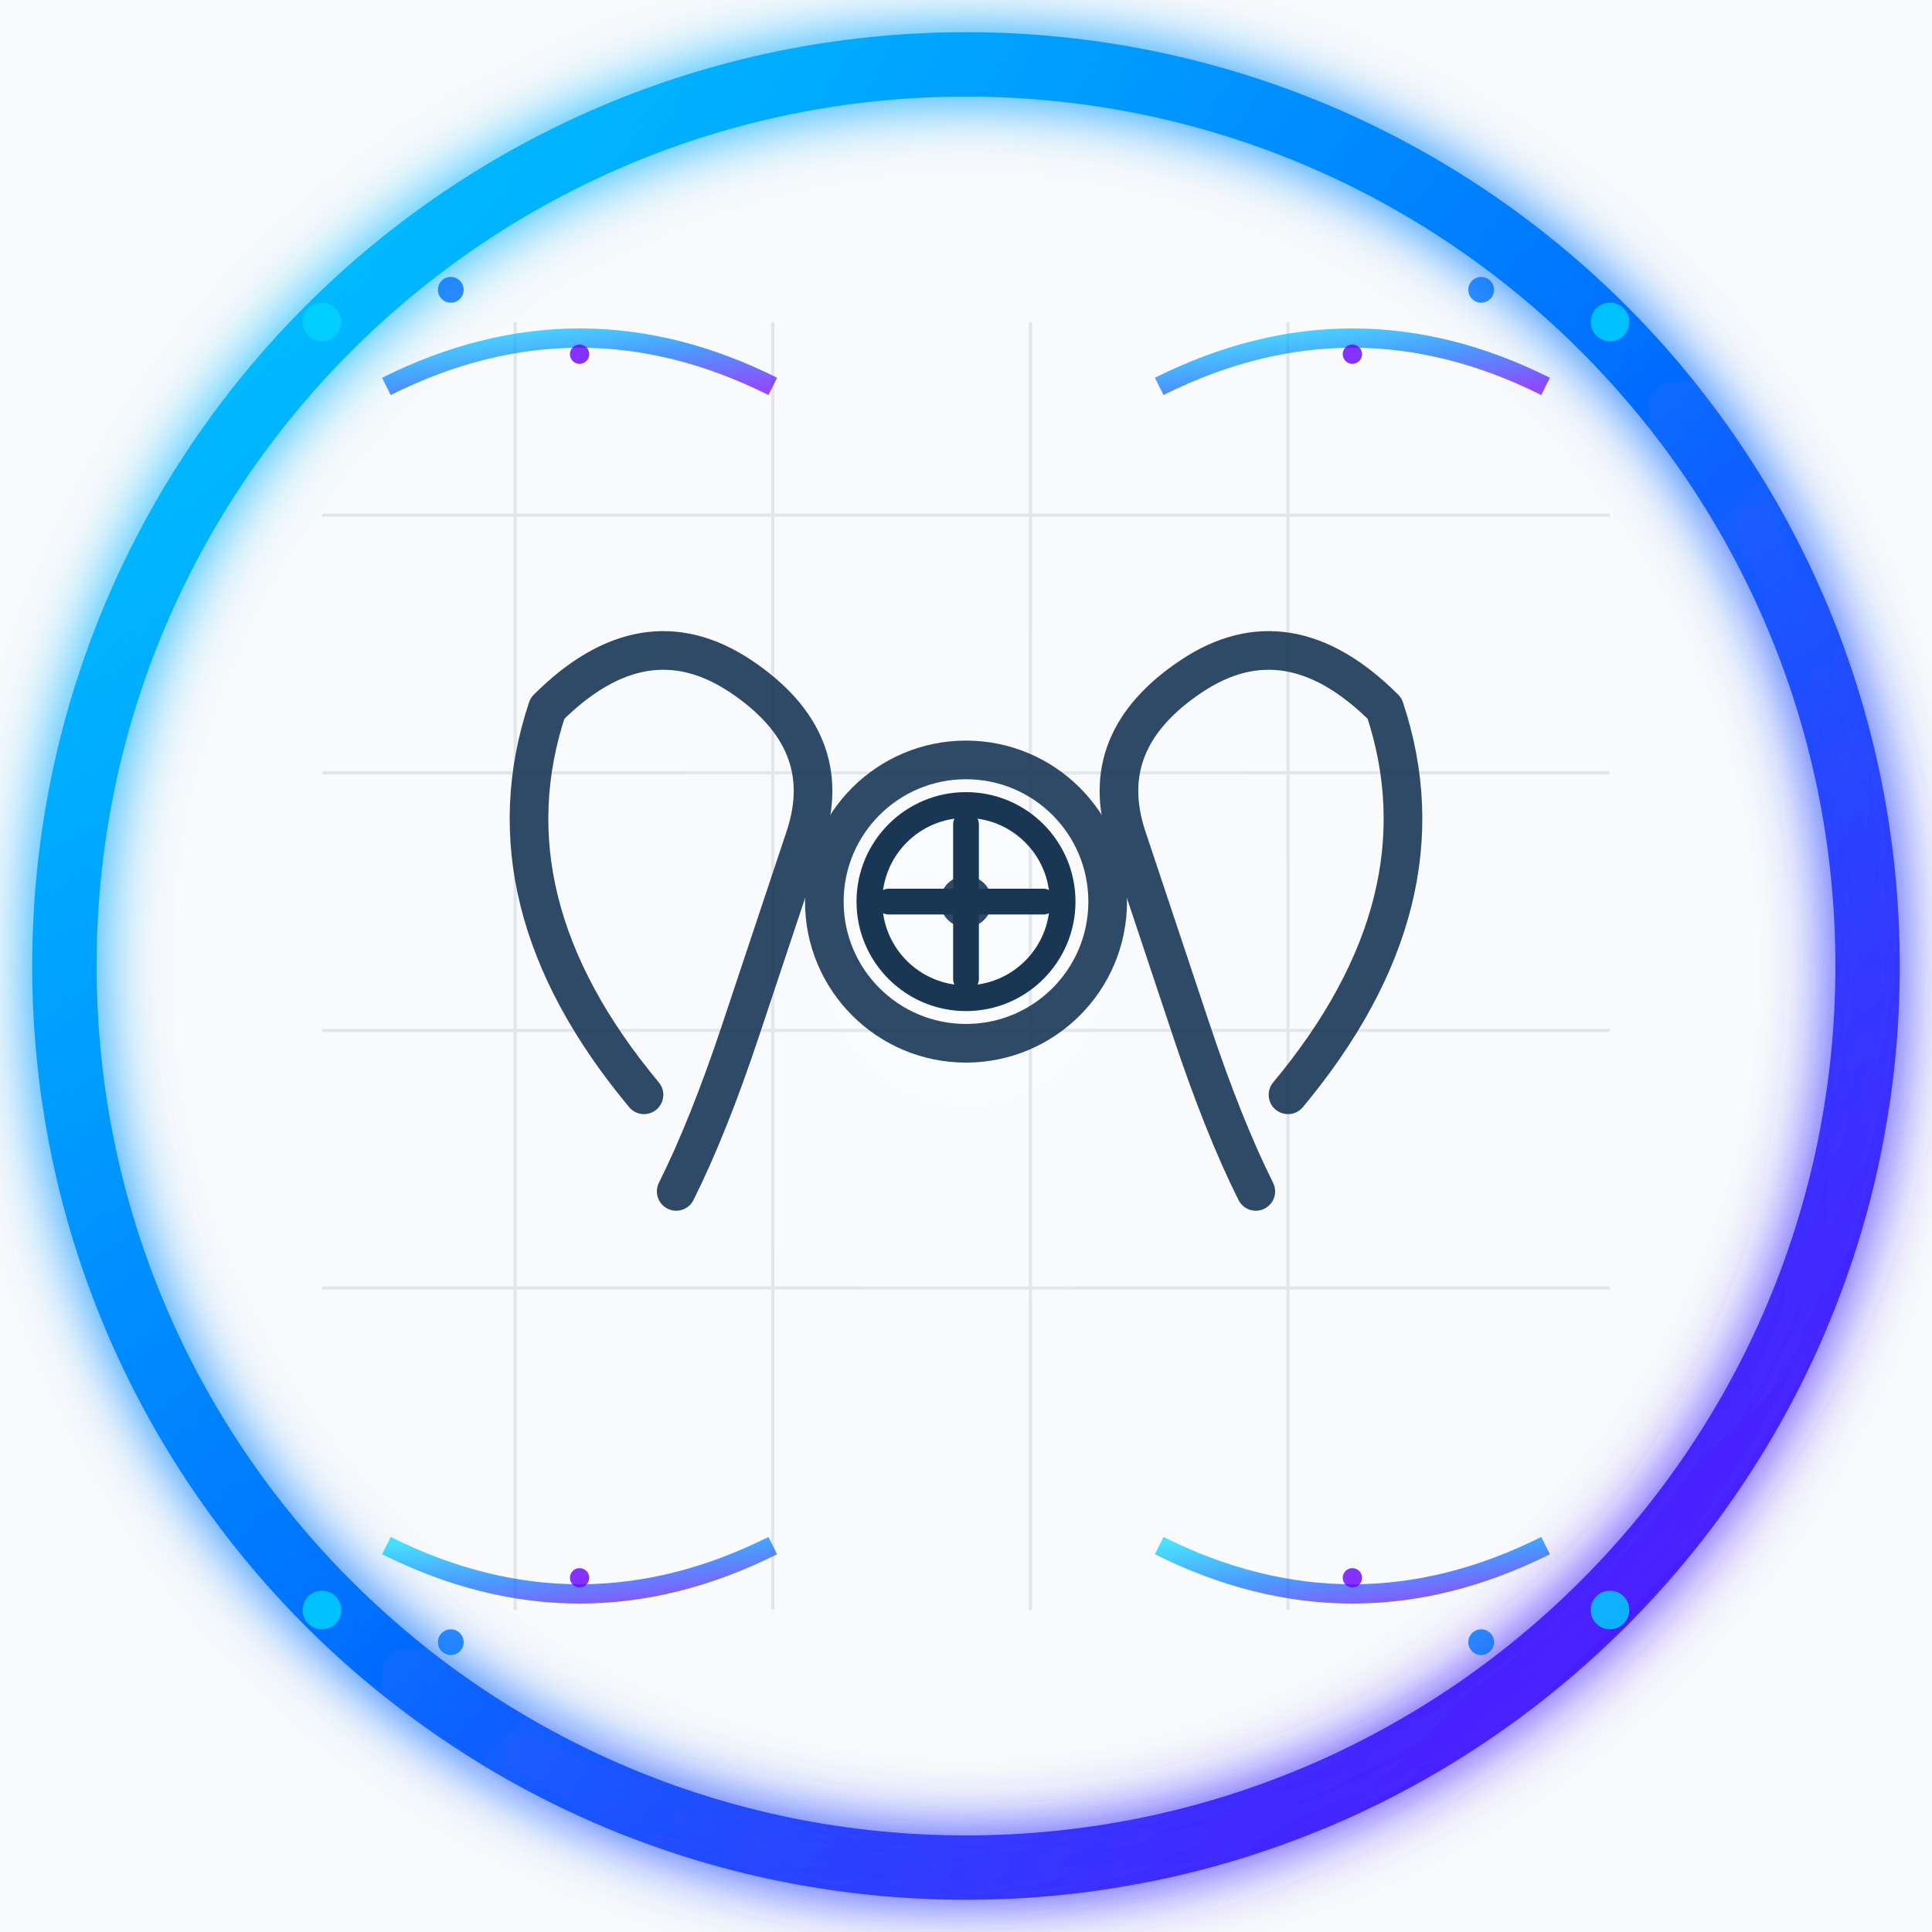
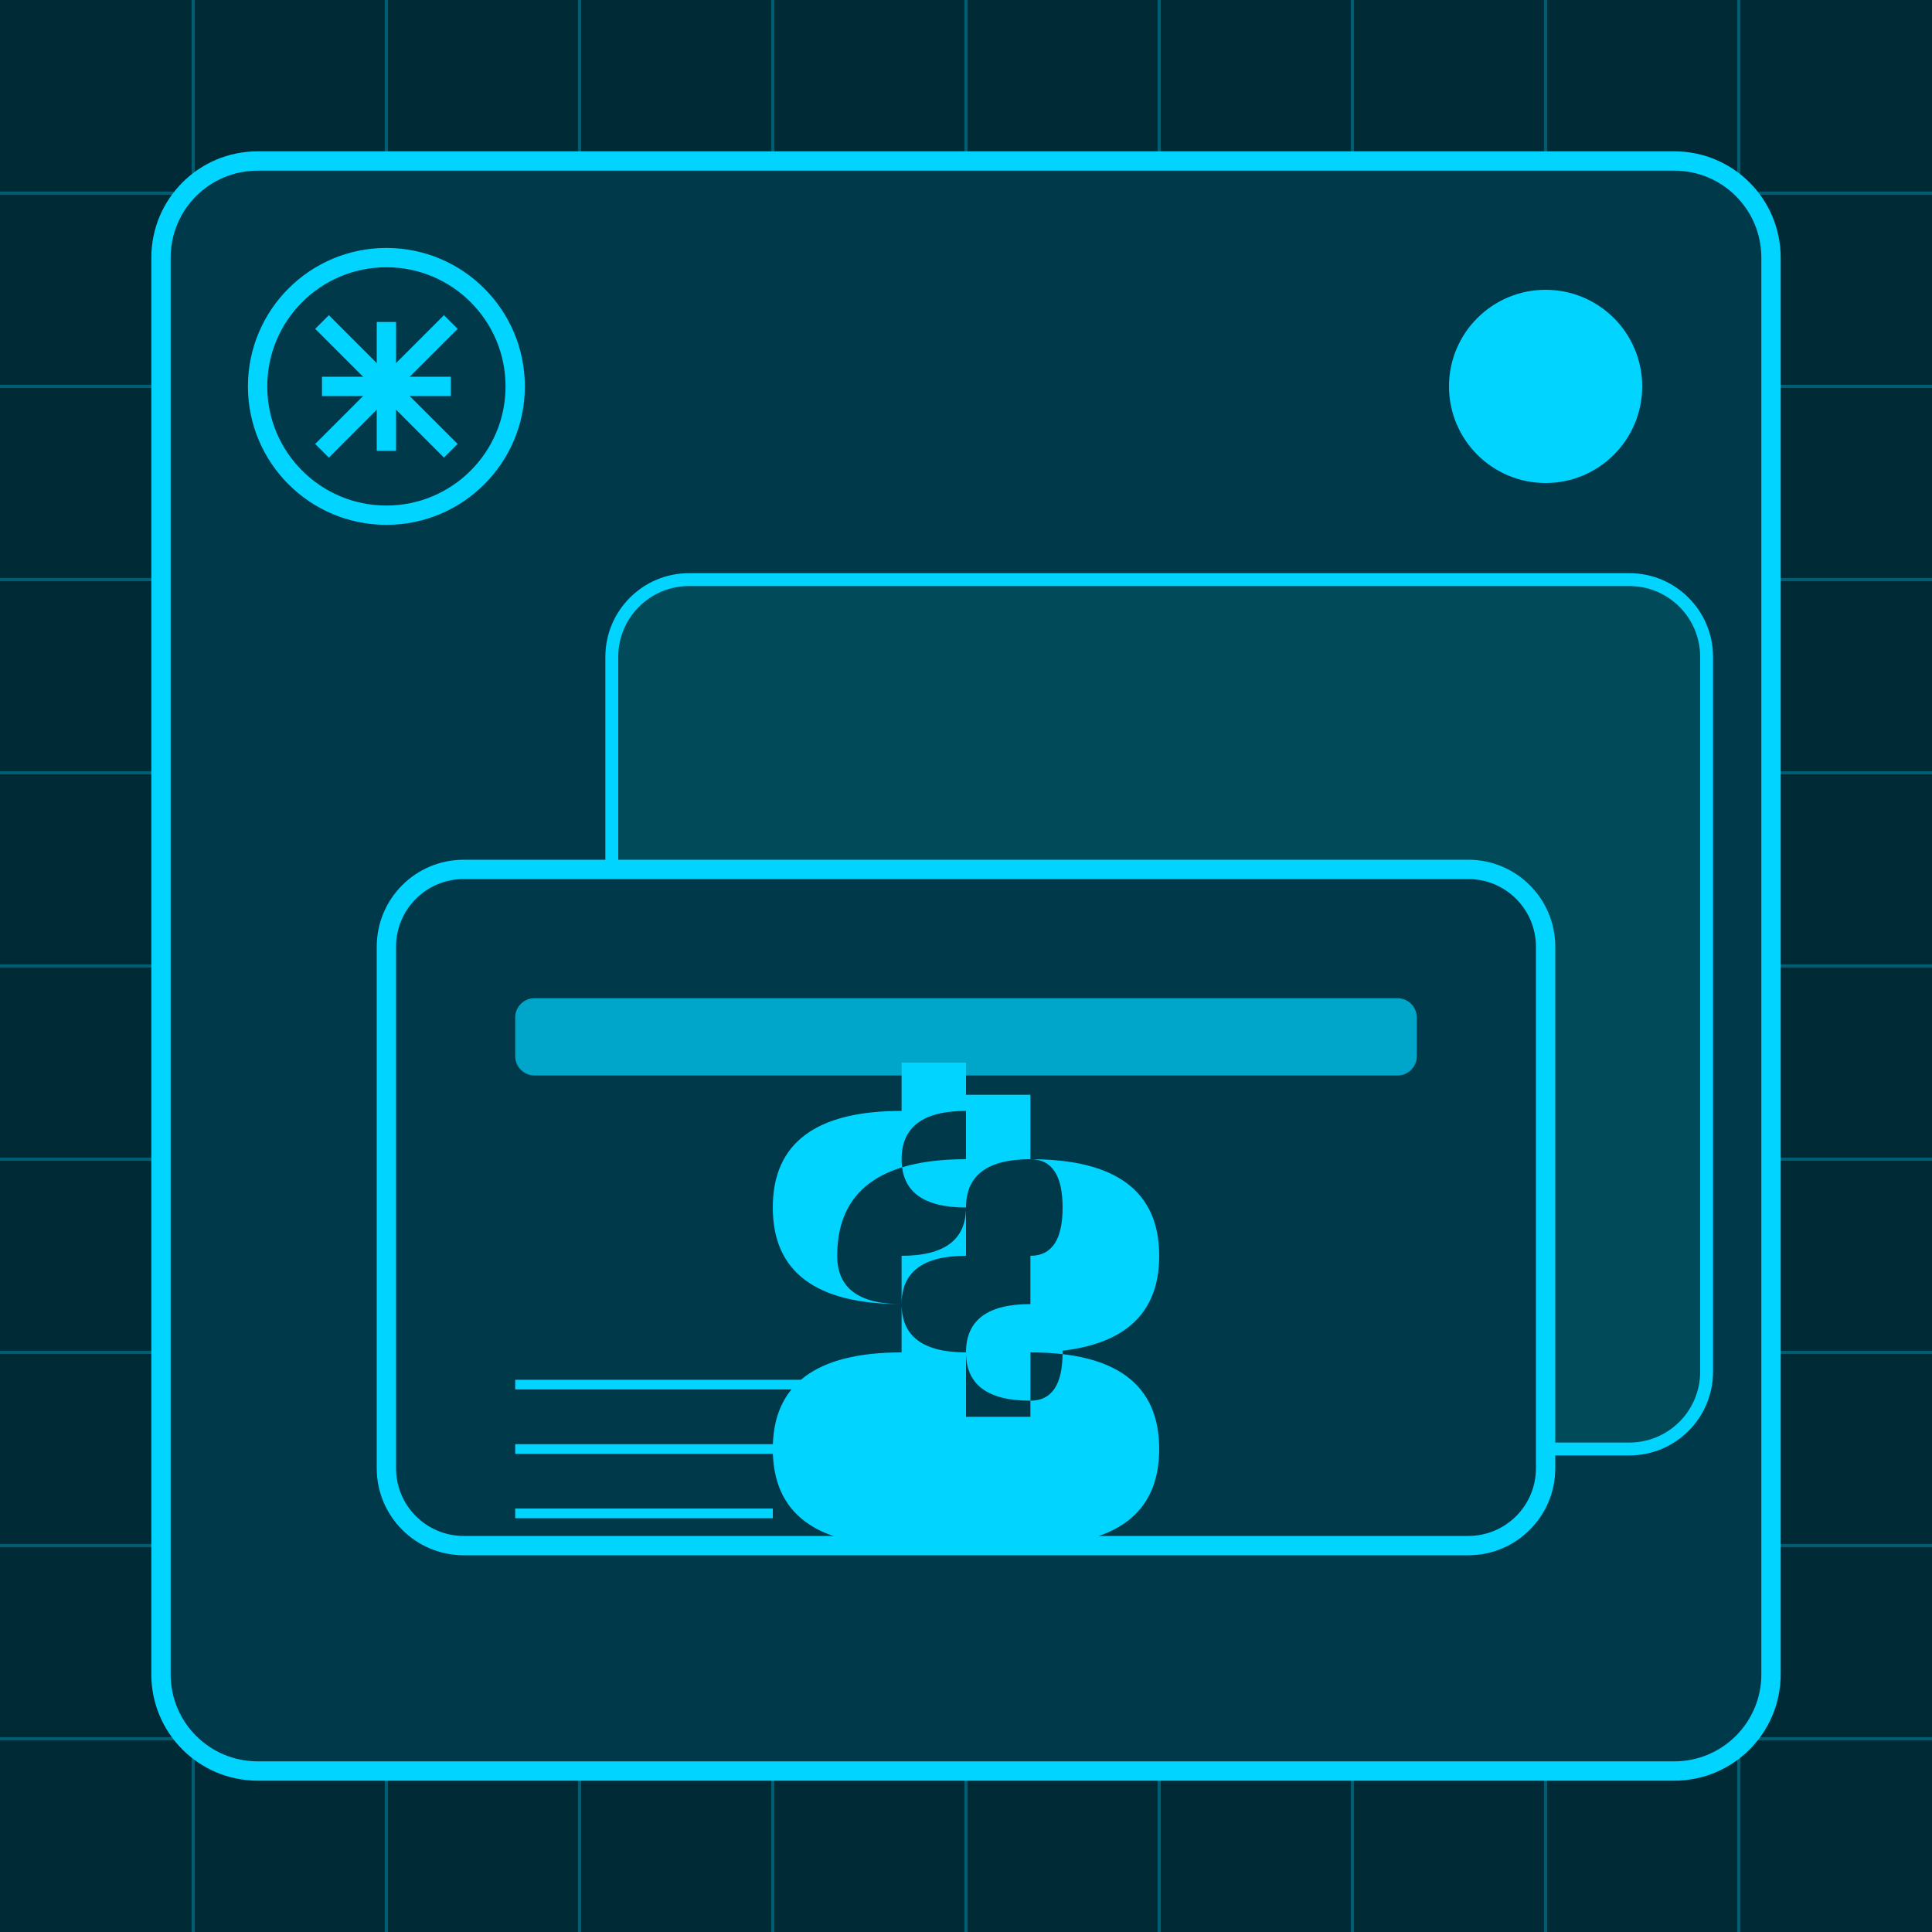
<svg xmlns="http://www.w3.org/2000/svg" viewBox="0 0 300 300">
-   <defs>
-     <linearGradient id="techGradient" x1="0%" y1="0%" x2="100%" y2="100%">
-       <stop offset="0%" style="stop-color:#00d4ff;stop-opacity:1" />
-       <stop offset="50%" style="stop-color:#0072ff;stop-opacity:1" />
-       <stop offset="100%" style="stop-color:#6600ff;stop-opacity:1" />
-     </linearGradient>
-     <radialGradient id="glowGradient" cx="50%" cy="50%" r="50%" fx="50%" fy="50%">
-       <stop offset="0%" style="stop-color:#ffffff;stop-opacity:0.4" />
-       <stop offset="100%" style="stop-color:#ffffff;stop-opacity:0" />
-     </radialGradient>
-     <filter id="glowFilter" x="-200%" y="-200%" width="400%" height="400%">
-       <feGaussianBlur stdDeviation="5" result="blur" />
-       <feComposite in="blur" in2="SourceGraphic" operator="over" />
-     </filter>
-   </defs>
-   <rect fill="#f8fafc" x="0" y="0" width="300px" height="300px" />
-   <circle cx="150" cy="150" r="140" fill="none" stroke="url(#techGradient)" stroke-width="10" filter="url(#glowFilter)" />
-   <circle cx="150" cy="150" r="135" fill="url(#glowGradient)" opacity="0.3" />
-   <g opacity="0.1">
-     <line x1="50" y1="80" x2="250" y2="80" stroke="#193655" stroke-width="0.5" />
-     <line x1="50" y1="120" x2="250" y2="120" stroke="#193655" stroke-width="0.5" />
-     <line x1="50" y1="160" x2="250" y2="160" stroke="#193655" stroke-width="0.5" />
-     <line x1="50" y1="200" x2="250" y2="200" stroke="#193655" stroke-width="0.5" />
-     <line x1="80" y1="50" x2="80" y2="250" stroke="#193655" stroke-width="0.5" />
-     <line x1="120" y1="50" x2="120" y2="250" stroke="#193655" stroke-width="0.5" />
-     <line x1="160" y1="50" x2="160" y2="250" stroke="#193655" stroke-width="0.5" />
-     <line x1="200" y1="50" x2="200" y2="250" stroke="#193655" stroke-width="0.5" />
+   <rect width="300" height="300" fill="#002b36" />
+   <g opacity="0.3">
+     <line x1="30" y1="0" x2="30" y2="300" stroke="#00d4ff" stroke-width="0.5" />
+     <line x1="60" y1="0" x2="60" y2="300" stroke="#00d4ff" stroke-width="0.5" />
+     <line x1="90" y1="0" x2="90" y2="300" stroke="#00d4ff" stroke-width="0.5" />
+     <line x1="120" y1="0" x2="120" y2="300" stroke="#00d4ff" stroke-width="0.5" />
+     <line x1="150" y1="0" x2="150" y2="300" stroke="#00d4ff" stroke-width="0.5" />
+     <line x1="180" y1="0" x2="180" y2="300" stroke="#00d4ff" stroke-width="0.5" />
+     <line x1="210" y1="0" x2="210" y2="300" stroke="#00d4ff" stroke-width="0.5" />
+     <line x1="240" y1="0" x2="240" y2="300" stroke="#00d4ff" stroke-width="0.5" />
+     <line x1="270" y1="0" x2="270" y2="300" stroke="#00d4ff" stroke-width="0.5" />
+     <line x1="0" y1="30" x2="300" y2="30" stroke="#00d4ff" stroke-width="0.5" />
+     <line x1="0" y1="60" x2="300" y2="60" stroke="#00d4ff" stroke-width="0.5" />
+     <line x1="0" y1="90" x2="300" y2="90" stroke="#00d4ff" stroke-width="0.5" />
+     <line x1="0" y1="120" x2="300" y2="120" stroke="#00d4ff" stroke-width="0.5" />
+     <line x1="0" y1="150" x2="300" y2="150" stroke="#00d4ff" stroke-width="0.5" />
+     <line x1="0" y1="180" x2="300" y2="180" stroke="#00d4ff" stroke-width="0.5" />
+     <line x1="0" y1="210" x2="300" y2="210" stroke="#00d4ff" stroke-width="0.5" />
+     <line x1="0" y1="240" x2="300" y2="240" stroke="#00d4ff" stroke-width="0.5" />
+     <line x1="0" y1="270" x2="300" y2="270" stroke="#00d4ff" stroke-width="0.5" />
  </g>
-   <g fill="none" stroke="#193655" stroke-width="6" stroke-linecap="round" stroke-linejoin="round" opacity="0.9">
-     <path d="M100 170 Q75 140 85 110 Q100 95 115 105 Q130 115 125 130 Q120 145 115 160 Q110 175 105 185" />
-     <path d="M200 170 Q225 140 215 110 Q200 95 185 105 Q170 115 175 130 Q180 145 185 160 Q190 175 195 185" />
-     <circle cx="150" cy="140" r="22" />
-   </g>
-   <g fill="none" stroke="#193655" stroke-width="4" stroke-linecap="round" stroke-linejoin="round">
-     <circle cx="150" cy="140" r="15" />
-     <line x1="138" y1="140" x2="162" y2="140" />
-     <line x1="150" y1="128" x2="150" y2="152" />
-   </g>
-   <g fill="none" stroke="url(#techGradient)" stroke-width="3" opacity="0.7">
-     <path d="M60 60 Q90 45 120 60" />
-     <path d="M240 60 Q210 45 180 60" />
-     <path d="M60 240 Q90 255 120 240" />
-     <path d="M240 240 Q210 255 180 240" />
-   </g>
-   <g opacity="0.8">
-     <circle cx="50" cy="50" r="3" fill="#00d4ff" />
-     <circle cx="70" cy="45" r="2" fill="#0072ff" />
-     <circle cx="90" cy="55" r="1.5" fill="#6600ff" />
-     <circle cx="250" cy="50" r="3" fill="#00d4ff" />
-     <circle cx="230" cy="45" r="2" fill="#0072ff" />
-     <circle cx="210" cy="55" r="1.5" fill="#6600ff" />
-     <circle cx="50" cy="250" r="3" fill="#00d4ff" />
-     <circle cx="70" cy="255" r="2" fill="#0072ff" />
-     <circle cx="90" cy="245" r="1.5" fill="#6600ff" />
-     <circle cx="250" cy="250" r="3" fill="#00d4ff" />
-     <circle cx="230" cy="255" r="2" fill="#0072ff" />
-     <circle cx="210" cy="245" r="1.5" fill="#6600ff" />
-   </g>
-   <circle cx="150" cy="140" r="4" fill="#193655" opacity="0.9" />
+   <rect x="25" y="25" width="250" height="250" rx="15" fill="#003a4a" stroke="#00d4ff" stroke-width="3" />
+   <circle cx="60" cy="60" r="20" fill="#003a4a" stroke="#00d4ff" stroke-width="3" />
+   <path d="M50 50 L70 70 M50 70 L70 50" stroke="#00d4ff" stroke-width="3" />
+   <path d="M50 60 L70 60 M60 50 L60 70" stroke="#00d4ff" stroke-width="3" />
+   <circle cx="240" cy="60" r="15" fill="#00d4ff" />
+   <rect x="95" y="90" width="170" height="135" rx="12" fill="#004a5a" stroke="#00d4ff" stroke-width="2" />
+   <rect x="60" y="135" width="180" height="105" rx="12" fill="#003a4a" stroke="#00d4ff" stroke-width="3" />
+   <rect x="80" y="155" width="140" height="12" rx="3" fill="#00d4ff" opacity="0.7" />
+   <path d="M130 195 Q130 180 150 180 L150 170 L160 170 L160 180 Q180 180 180 195 Q180 210 160 210 L160 220 L150 220 L150 210 Q140 210 140 202.5 Q140 195 150 195 L150 187.5 Q140 187.5 140 180 Q140 172.5 150 172.5 L150 165 L140 165 L140 172.5 Q120 172.5 120 187.5 Q120 202.5 140 202.5 L140 210 Q120 210 120 225 Q120 240 140 240 L160 240 Q180 240 180 225 Q180 210 160 210 L160 202.5 Q165 202.5 165 210 Q165 217.5 160 217.5 Q150 217.5 150 210 Q150 202.5 160 202.5 L160 195 Q165 195 165 187.5 Q165 180 160 180 Q150 180 150 187.5 Q150 195 140 195 L140 202.5 Q130 202.5 130 195 Z" fill="#00d4ff" />
+   <line x1="80" y1="215" x2="150" y2="215" stroke="#00d4ff" stroke-width="1.5" />
+   <line x1="80" y1="225" x2="150" y2="225" stroke="#00d4ff" stroke-width="1.5" />
+   <line x1="80" y1="235" x2="120" y2="235" stroke="#00d4ff" stroke-width="1.5" />
+   <line x1="80" y1="275" x2="220" y2="275" stroke="#00d4ff" stroke-width="2" />
</svg>
